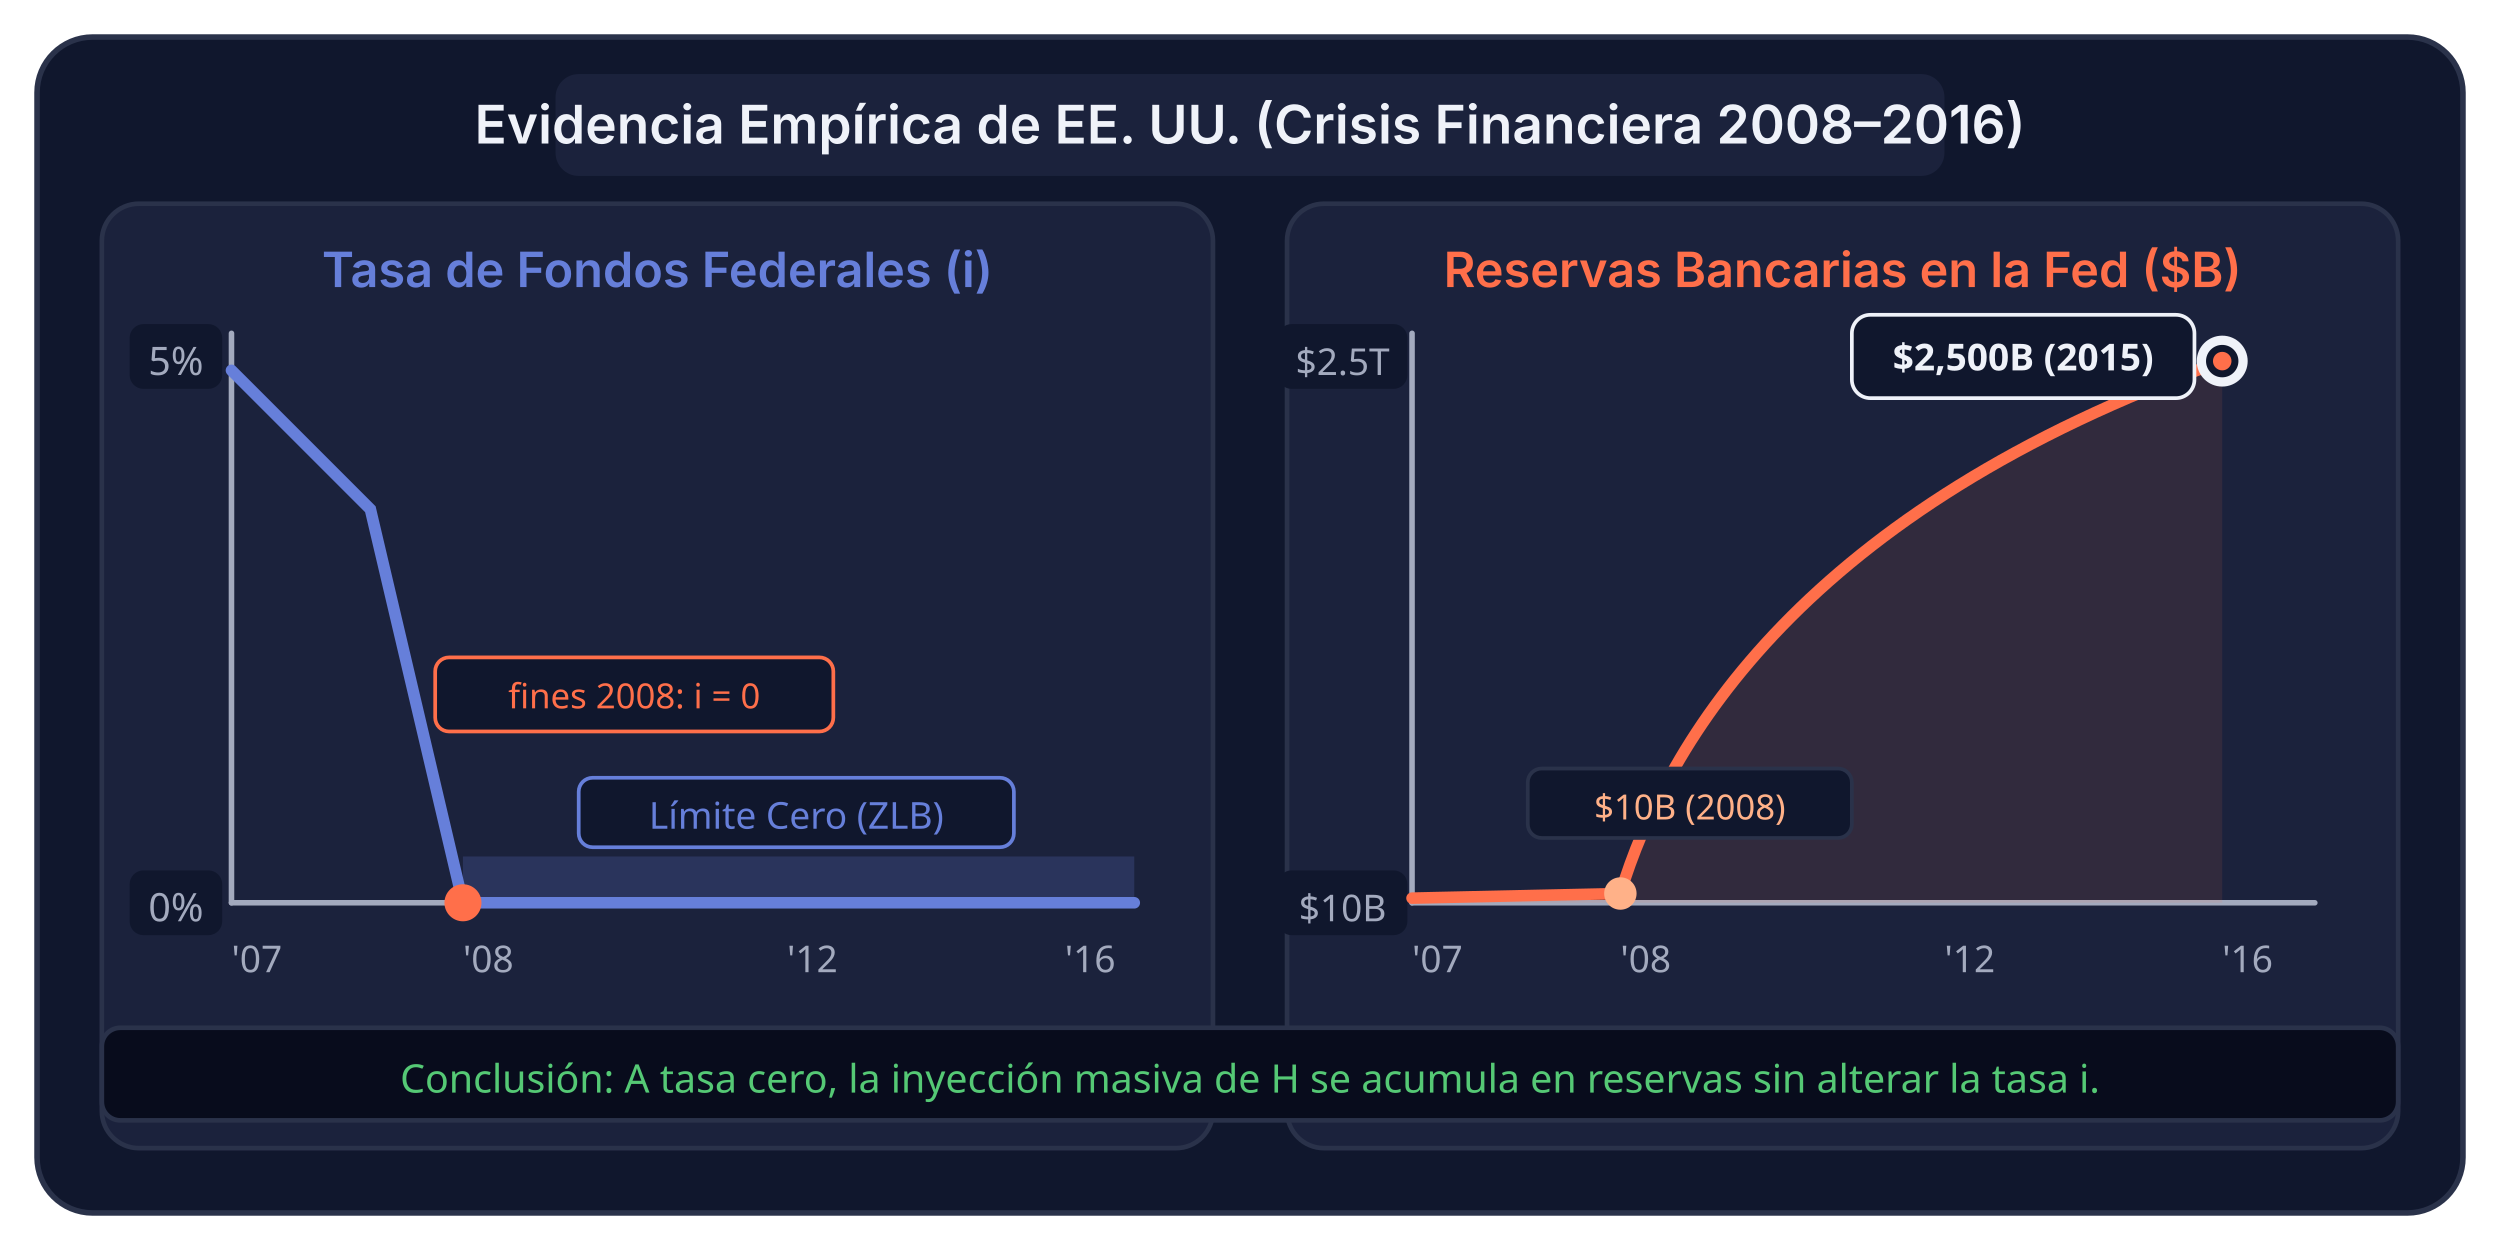
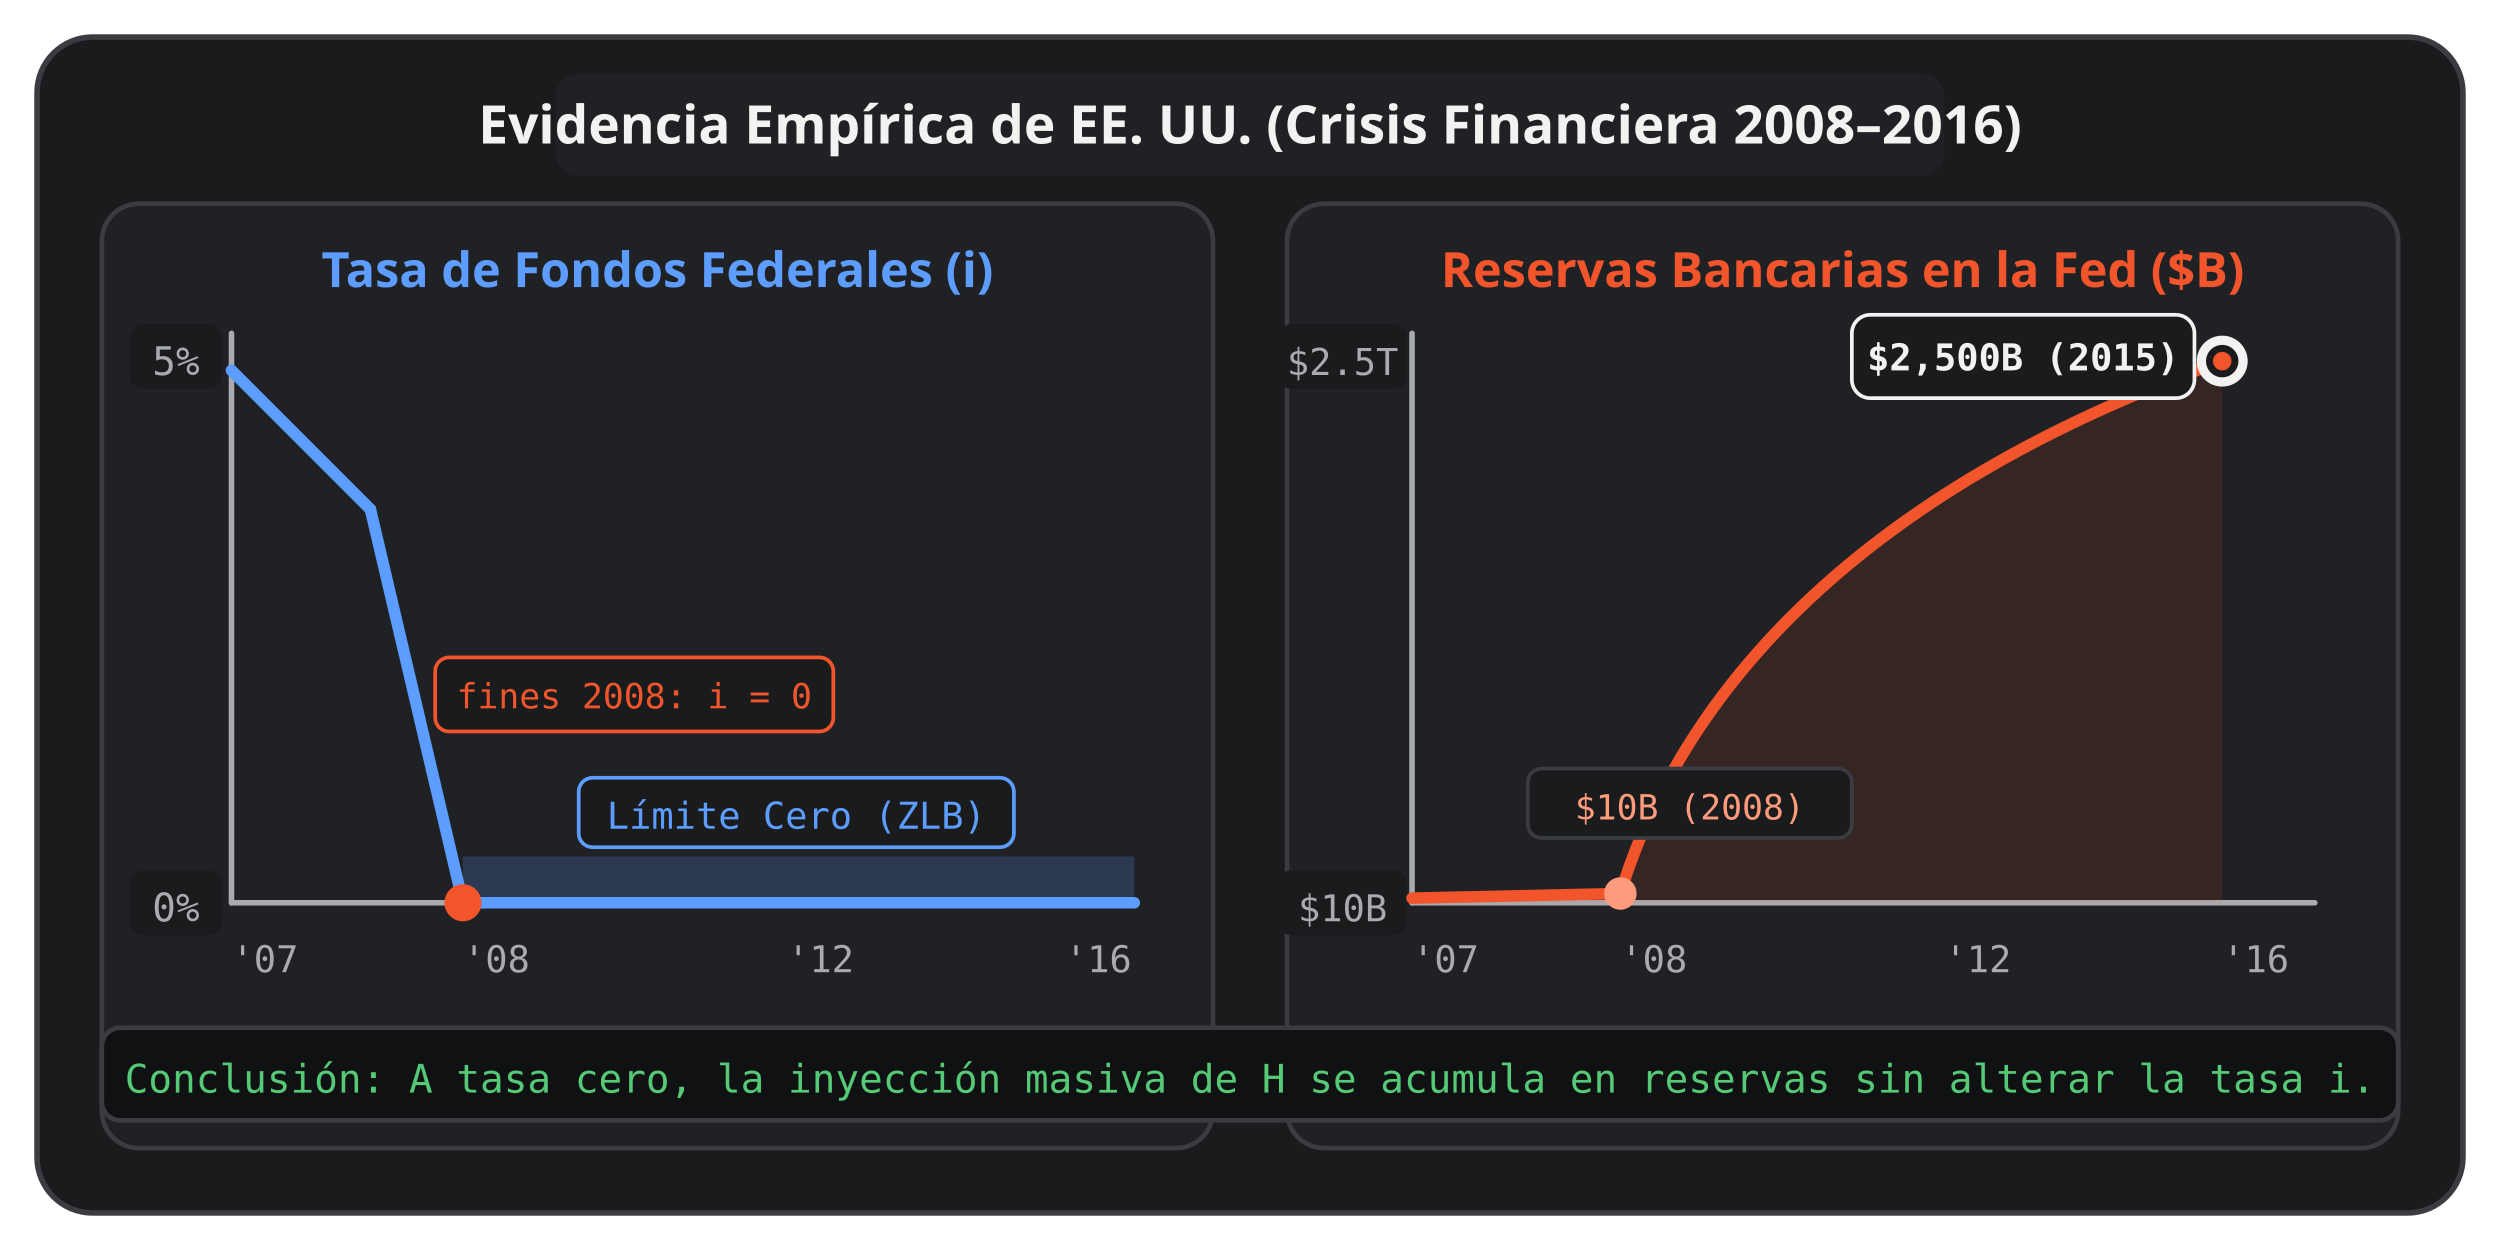
<svg xmlns="http://www.w3.org/2000/svg" viewBox="0 0 540 270" role="img" aria-labelledby="fig-evid-title fig-evid-desc">
-   <rect x="8" y="8" width="524" height="254" rx="12" fill="#10172D" stroke="#2A324A" stroke-width="1.2" />
-   <rect x="120" y="16" width="300" height="22" rx="5" fill="#1B223C" />
-   <text x="270" y="31" text-anchor="middle" font-family="Inter" font-weight="600" font-size="11.5" fill="#EFF2F9">Evidencia Empírica de EE. UU. (Crisis Financiera 2008–2016)</text>
-   <rect x="22" y="44" width="240" height="204" rx="8" fill="#1B223C" stroke="#2A324A" stroke-width="1" />
-   <text x="142" y="62" text-anchor="middle" font-family="Inter" font-weight="600" font-size="10.5" fill="#667FDA">Tasa de Fondos Federales (i)</text>
-   <line x1="50" y1="72" x2="50" y2="195" stroke="#A3AABE" stroke-width="1.2" stroke-linecap="round" />
-   <line x1="50" y1="195" x2="245" y2="195" stroke="#A3AABE" stroke-width="1.2" stroke-linecap="round" />
-   <rect x="28" y="70" width="20" height="14" rx="3" fill="#10172D" />
-   <text x="38" y="81" text-anchor="middle" font-family="JetBrains Mono" font-size="8.5" fill="#A3AABE">5%</text>
-   <rect x="28" y="188" width="20" height="14" rx="3" fill="#10172D" />
-   <text x="38" y="199" text-anchor="middle" font-family="JetBrains Mono" font-size="8.5" fill="#A3AABE">0%</text>
-   <text x="50" y="210" font-family="JetBrains Mono" font-size="8" fill="#A3AABE">'07</text>
-   <text x="100" y="210" font-family="JetBrains Mono" font-size="8" fill="#A3AABE">'08</text>
-   <text x="170" y="210" font-family="JetBrains Mono" font-size="8" fill="#A3AABE">'12</text>
-   <text x="230" y="210" font-family="JetBrains Mono" font-size="8" fill="#A3AABE">'16</text>
-   <rect x="100" y="185" width="145" height="10" fill="#667FDA" opacity=".2" />
-   <rect x="125" y="168" width="94" height="15" rx="3" fill="#10172D" stroke="#667FDA" stroke-width="0.8" />
-   <text x="172" y="179" text-anchor="middle" font-family="JetBrains Mono" font-size="8" fill="#667FDA">Límite Cero (ZLB)</text>
-   <path d="M 50 80 L 80 110 L 100 195 L 245 195" fill="none" stroke="#667FDA" stroke-width="2.5" stroke-linecap="round" />
-   <circle cx="100" cy="195" r="4" fill="#FF6F4A" />
-   <rect x="94" y="142" width="86" height="16" rx="3" fill="#10172D" stroke="#FF6F4A" stroke-width="0.8" />
-   <text x="137" y="153" text-anchor="middle" font-family="JetBrains Mono" font-size="7.5" fill="#FF6F4A">fines 2008: i = 0</text>
-   <rect x="278" y="44" width="240" height="204" rx="8" fill="#1B223C" stroke="#2A324A" stroke-width="1" />
-   <text x="398" y="62" text-anchor="middle" font-family="Inter" font-weight="600" font-size="10.5" fill="#FF6F4A">Reservas Bancarias en la Fed ($B)</text>
-   <line x1="305" y1="72" x2="305" y2="195" stroke="#A3AABE" stroke-width="1.2" stroke-linecap="round" />
-   <line x1="305" y1="195" x2="500" y2="195" stroke="#A3AABE" stroke-width="1.2" stroke-linecap="round" />
-   <rect x="276" y="70" width="28" height="14" rx="3" fill="#10172D" />
-   <text x="290" y="81" text-anchor="middle" font-family="JetBrains Mono" font-size="8" fill="#A3AABE">$2.5T</text>
-   <rect x="276" y="188" width="28" height="14" rx="3" fill="#10172D" />
-   <text x="290" y="199" text-anchor="middle" font-family="JetBrains Mono" font-size="8" fill="#A3AABE">$10B</text>
-   <text x="305" y="210" font-family="JetBrains Mono" font-size="8" fill="#A3AABE">'07</text>
-   <text x="350" y="210" font-family="JetBrains Mono" font-size="8" fill="#A3AABE">'08</text>
-   <text x="420" y="210" font-family="JetBrains Mono" font-size="8" fill="#A3AABE">'12</text>
-   <text x="480" y="210" font-family="JetBrains Mono" font-size="8" fill="#A3AABE">'16</text>
-   <path d="M 305 194 L 350 193 C 360 160, 390 110, 480 78" fill="none" stroke="#FF6F4A" stroke-width="2.5" stroke-linecap="round" />
-   <path d="M 305 194 L 350 193 C 360 160, 390 110, 480 78 L 480 195 L 305 195 Z" fill="#FF6F4A" opacity=".10" />
-   <circle cx="350" cy="193" r="3.5" fill="#FFB188" />
-   <rect x="330" y="166" width="70" height="15" rx="3" fill="#10172D" stroke="#2A324A" stroke-width="0.8" />
-   <text x="365" y="177" text-anchor="middle" font-family="JetBrains Mono" font-size="7.5" fill="#FFB188">$10B (2008)</text>
-   <circle cx="480" cy="78" r="4.5" fill="#10172D" stroke="#EFF2F9" stroke-width="2" />
-   <circle cx="480" cy="78" r="2" fill="#FF6F4A" />
-   <rect x="400" y="68" width="74" height="18" rx="4" fill="#10172D" stroke="#EFF2F9" stroke-width="0.8" />
-   <text x="437" y="80" text-anchor="middle" font-family="JetBrains Mono" font-weight="600" font-size="8" fill="#EFF2F9">$2,500B (2015)</text>
-   <rect x="22" y="222" width="496" height="20" rx="4" fill="#080C1C" stroke="#2A324A" stroke-width="1" />
-   <text x="270" y="236" text-anchor="middle" font-family="JetBrains Mono" font-size="8.5" fill="#55C975">Conclusión: A tasa cero, la inyección masiva de H se acumula en reservas sin alterar la tasa i.</text>
+   <rect x="8" y="8" width="524" height="254" rx="12" fill="#1A1B1D" stroke="#3A3C41" stroke-width="1.2" />
+   <rect x="120" y="16" width="300" height="22" rx="5" fill="#202124" />
+   <text x="270" y="31" text-anchor="middle" font-family="Archivo, sans-serif" font-weight="600" font-size="11.5" fill="#F2F2F0">Evidencia Empírica de EE. UU. (Crisis Financiera 2008–2016)</text>
+   <rect x="22" y="44" width="240" height="204" rx="8" fill="#202124" stroke="#3A3C41" stroke-width="1" />
+   <text x="142" y="62" text-anchor="middle" font-family="Archivo, sans-serif" font-weight="600" font-size="10.5" fill="#5C9DFF">Tasa de Fondos Federales (i)</text>
+   <line x1="50" y1="72" x2="50" y2="195" stroke="#A9ABAE" stroke-width="1.2" stroke-linecap="round" />
+   <line x1="50" y1="195" x2="245" y2="195" stroke="#A9ABAE" stroke-width="1.2" stroke-linecap="round" />
+   <rect x="28" y="70" width="20" height="14" rx="3" fill="#1A1B1D" />
+   <text x="38" y="81" text-anchor="middle" font-family="Azeret Mono, monospace" font-size="8.5" fill="#A9ABAE">5%</text>
+   <rect x="28" y="188" width="20" height="14" rx="3" fill="#1A1B1D" />
+   <text x="38" y="199" text-anchor="middle" font-family="Azeret Mono, monospace" font-size="8.5" fill="#A9ABAE">0%</text>
+   <text x="50" y="210" font-family="Azeret Mono, monospace" font-size="8" fill="#A9ABAE">'07</text>
+   <text x="100" y="210" font-family="Azeret Mono, monospace" font-size="8" fill="#A9ABAE">'08</text>
+   <text x="170" y="210" font-family="Azeret Mono, monospace" font-size="8" fill="#A9ABAE">'12</text>
+   <text x="230" y="210" font-family="Azeret Mono, monospace" font-size="8" fill="#A9ABAE">'16</text>
+   <rect x="100" y="185" width="145" height="10" fill="#5C9DFF" opacity=".2" />
+   <rect x="125" y="168" width="94" height="15" rx="3" fill="#1A1B1D" stroke="#5C9DFF" stroke-width="0.8" />
+   <text x="172" y="179" text-anchor="middle" font-family="Azeret Mono, monospace" font-size="8" fill="#5C9DFF">Límite Cero (ZLB)</text>
+   <path d="M 50 80 L 80 110 L 100 195 L 245 195" fill="none" stroke="#5C9DFF" stroke-width="2.5" stroke-linecap="round" />
+   <circle cx="100" cy="195" r="4" fill="#F2552C" />
+   <rect x="94" y="142" width="86" height="16" rx="3" fill="#1A1B1D" stroke="#F2552C" stroke-width="0.8" />
+   <text x="137" y="153" text-anchor="middle" font-family="Azeret Mono, monospace" font-size="7.5" fill="#F2552C">fines 2008: i = 0</text>
+   <rect x="278" y="44" width="240" height="204" rx="8" fill="#202124" stroke="#3A3C41" stroke-width="1" />
+   <text x="398" y="62" text-anchor="middle" font-family="Archivo, sans-serif" font-weight="600" font-size="10.5" fill="#F2552C">Reservas Bancarias en la Fed ($B)</text>
+   <line x1="305" y1="72" x2="305" y2="195" stroke="#A9ABAE" stroke-width="1.2" stroke-linecap="round" />
+   <line x1="305" y1="195" x2="500" y2="195" stroke="#A9ABAE" stroke-width="1.2" stroke-linecap="round" />
+   <rect x="276" y="70" width="28" height="14" rx="3" fill="#1A1B1D" />
+   <text x="290" y="81" text-anchor="middle" font-family="Azeret Mono, monospace" font-size="8" fill="#A9ABAE">$2.5T</text>
+   <rect x="276" y="188" width="28" height="14" rx="3" fill="#1A1B1D" />
+   <text x="290" y="199" text-anchor="middle" font-family="Azeret Mono, monospace" font-size="8" fill="#A9ABAE">$10B</text>
+   <text x="305" y="210" font-family="Azeret Mono, monospace" font-size="8" fill="#A9ABAE">'07</text>
+   <text x="350" y="210" font-family="Azeret Mono, monospace" font-size="8" fill="#A9ABAE">'08</text>
+   <text x="420" y="210" font-family="Azeret Mono, monospace" font-size="8" fill="#A9ABAE">'12</text>
+   <text x="480" y="210" font-family="Azeret Mono, monospace" font-size="8" fill="#A9ABAE">'16</text>
+   <path d="M 305 194 L 350 193 C 360 160, 390 110, 480 78" fill="none" stroke="#F2552C" stroke-width="2.5" stroke-linecap="round" />
+   <path d="M 305 194 L 350 193 C 360 160, 390 110, 480 78 L 480 195 L 305 195 Z" fill="#F2552C" opacity=".10" />
+   <circle cx="350" cy="193" r="3.5" fill="#FF9B7D" />
+   <rect x="330" y="166" width="70" height="15" rx="3" fill="#1A1B1D" stroke="#3A3C41" stroke-width="0.8" />
+   <text x="365" y="177" text-anchor="middle" font-family="Azeret Mono, monospace" font-size="7.5" fill="#FF9B7D">$10B (2008)</text>
+   <circle cx="480" cy="78" r="4.5" fill="#1A1B1D" stroke="#F2F2F0" stroke-width="2" />
+   <circle cx="480" cy="78" r="2" fill="#F2552C" />
+   <rect x="400" y="68" width="74" height="18" rx="4" fill="#1A1B1D" stroke="#F2F2F0" stroke-width="0.8" />
+   <text x="437" y="80" text-anchor="middle" font-family="Azeret Mono, monospace" font-weight="600" font-size="8" fill="#F2F2F0">$2,500B (2015)</text>
+   <rect x="22" y="222" width="496" height="20" rx="4" fill="#101112" stroke="#3A3C41" stroke-width="1" />
+   <text x="270" y="236" text-anchor="middle" font-family="Azeret Mono, monospace" font-size="8.5" fill="#55C975">Conclusión: A tasa cero, la inyección masiva de H se acumula en reservas sin alterar la tasa i.</text>
</svg>
